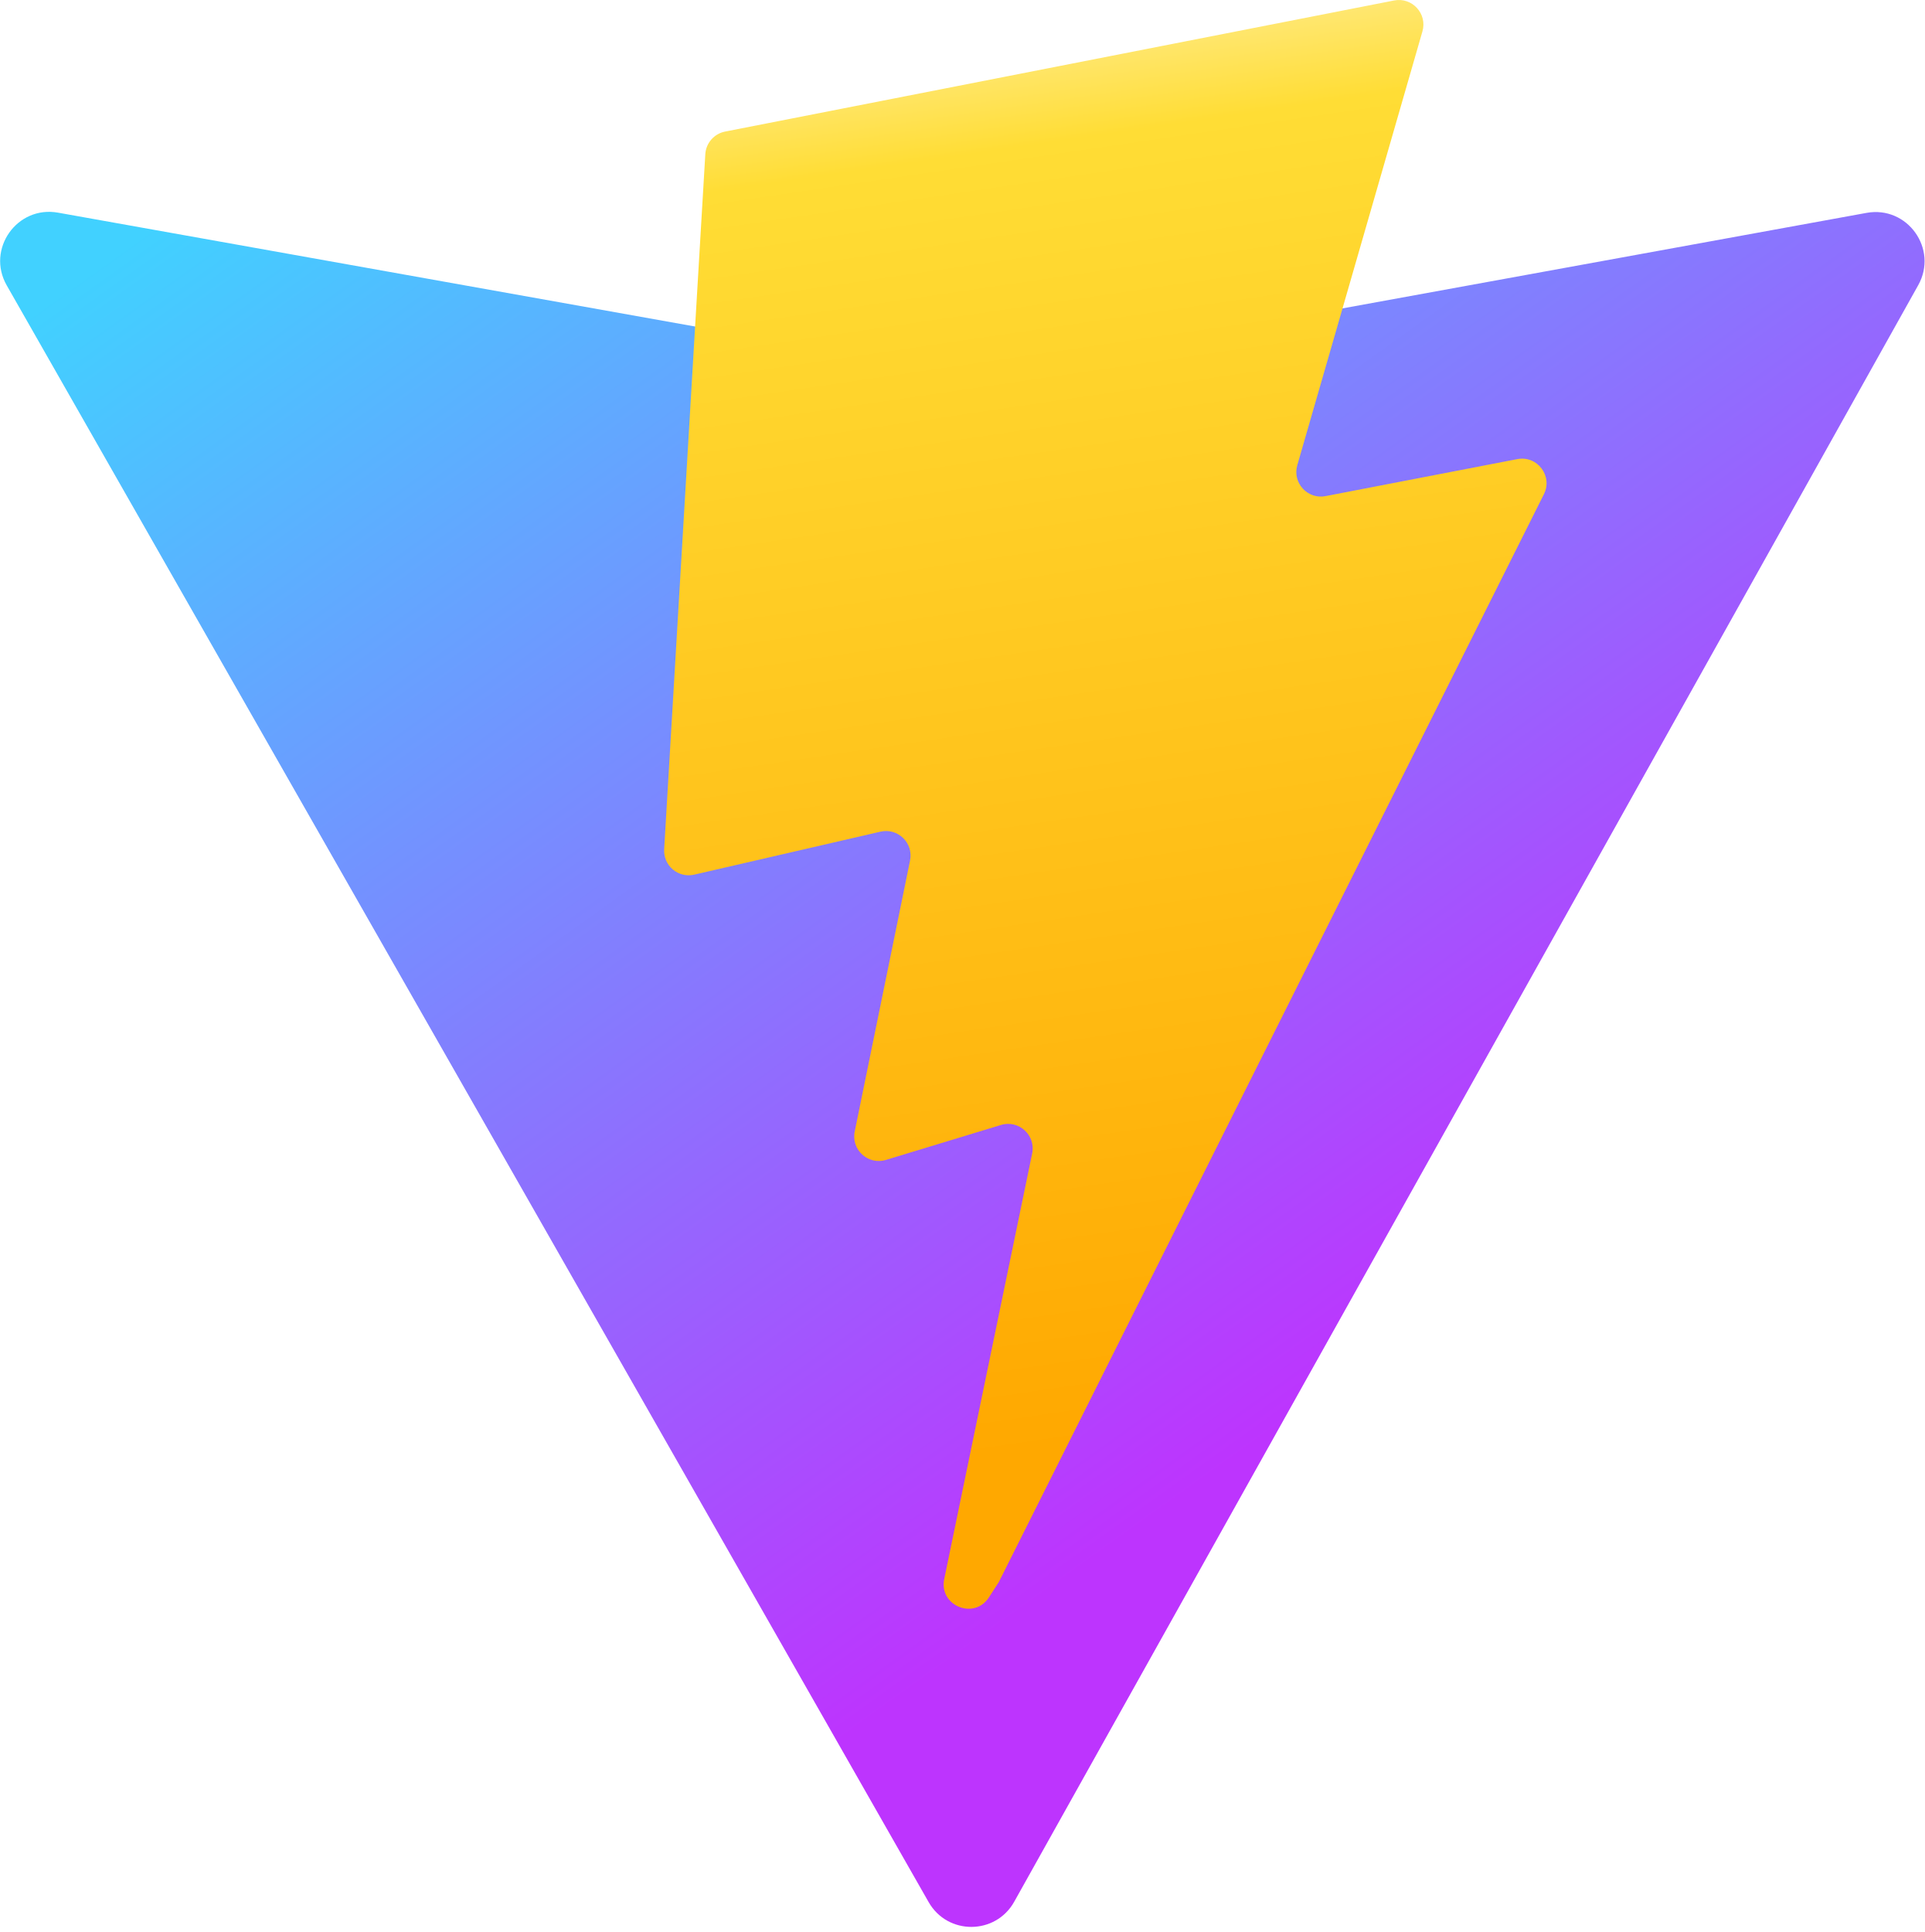
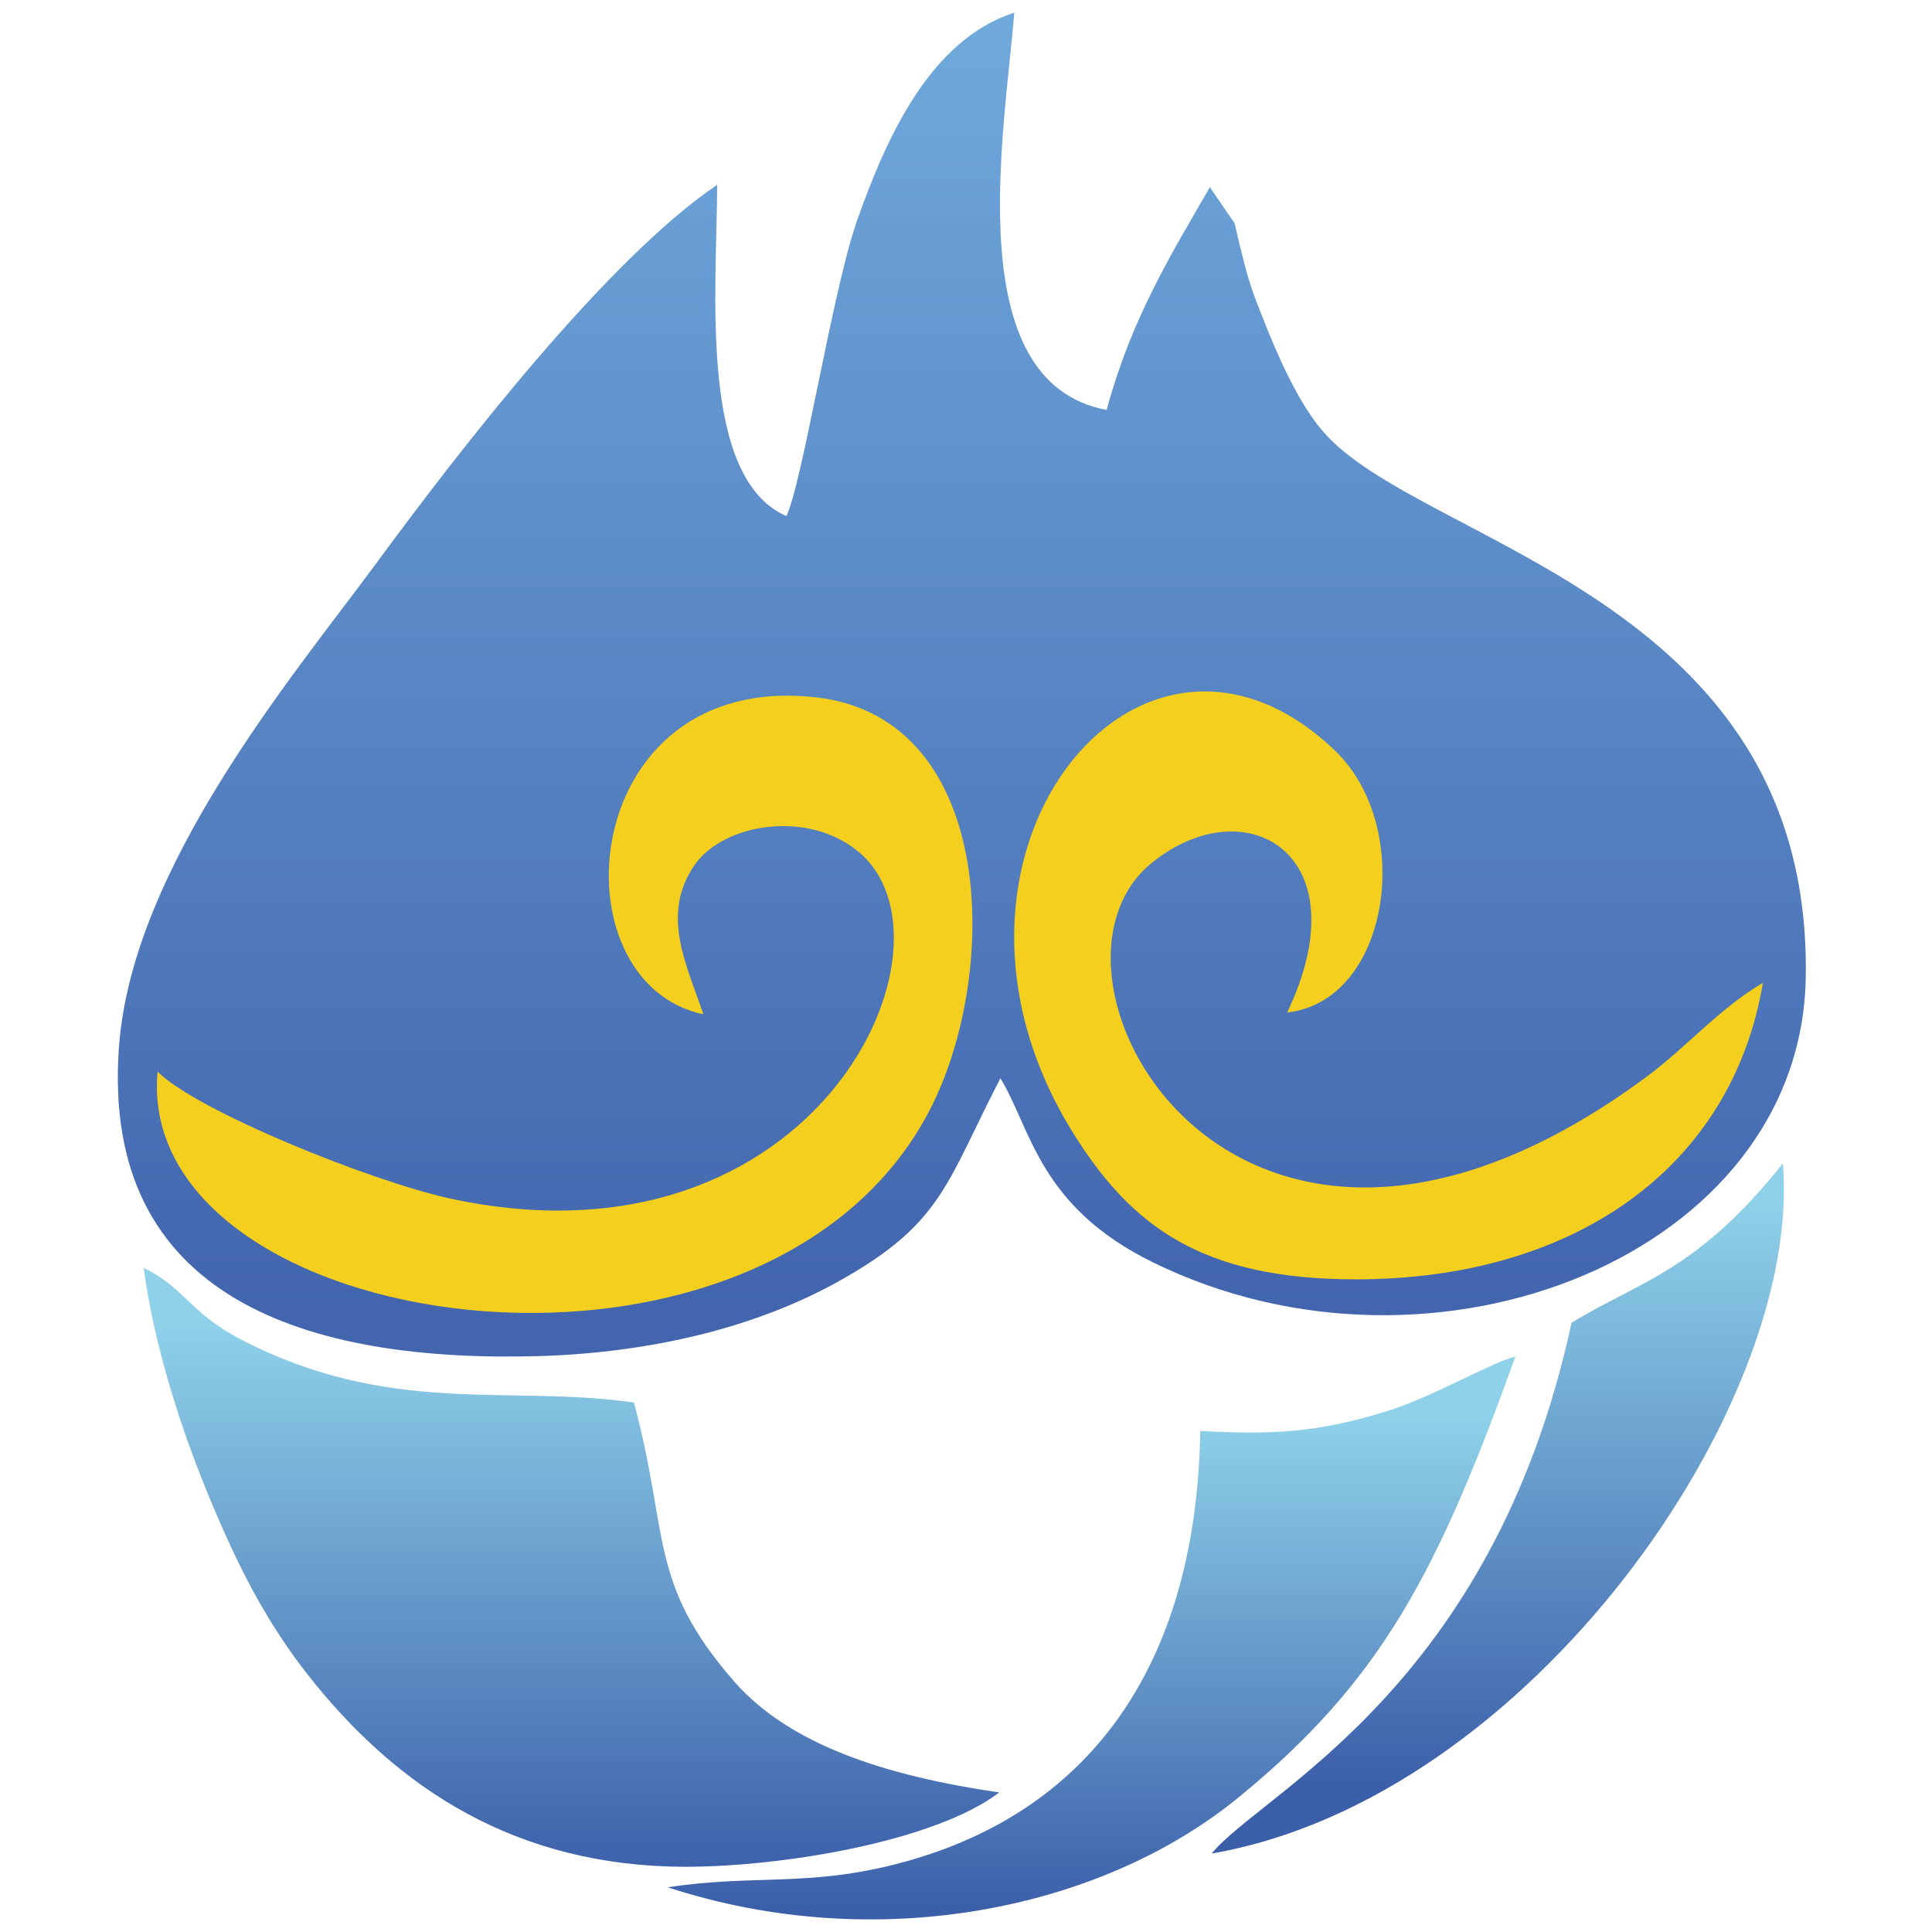
- <svg xmlns="http://www.w3.org/2000/svg" aria-hidden="true" role="img" class="iconify iconify--logos" width="31.88" height="32" preserveAspectRatio="xMidYMid meet" viewBox="0 0 256 257">
+ <svg xmlns="http://www.w3.org/2000/svg" xmlns:xlink="http://www.w3.org/1999/xlink" id="_图层_1" data-name="图层_1" version="1.1" viewBox="0 0 31.88 32">
  <defs>
-     <linearGradient id="IconifyId1813088fe1fbc01fb466" x1="-.828%" x2="57.636%" y1="7.652%" y2="78.411%">
-       <stop offset="0%" stop-color="#41D1FF" />
-       <stop offset="100%" stop-color="#BD34FE" />
+     <style>
+       .st0 {
+         fill: url(#_未命名的渐变_5);
+       }
+ 
+       .st1 {
+         fill: url(#_未命名的渐变_7);
+       }
+ 
+       .st2 {
+         fill: #f4cf1e;
+         fill-rule: evenodd;
+       }
+ 
+       .st3 {
+         fill: url(#_未命名的渐变_51);
+       }
+ 
+       .st4 {
+         fill: url(#_未命名的渐变_52);
+       }
+     </style>
+     <linearGradient id="_未命名的渐变_7" data-name="未命名的渐变 7" x1="15.94" y1=".64" x2="15.94" y2="21.61" gradientUnits="userSpaceOnUse">
+       <stop offset="0" stop-color="#6fa8db" />
+       <stop offset="1" stop-color="#4265ae" />
    </linearGradient>
-     <linearGradient id="IconifyId1813088fe1fbc01fb467" x1="43.376%" x2="50.316%" y1="2.242%" y2="89.03%">
-       <stop offset="0%" stop-color="#FFEA83" />
-       <stop offset="8.333%" stop-color="#FFDD35" />
-       <stop offset="100%" stop-color="#FFA800" />
+     <linearGradient id="_未命名的渐变_5" data-name="未命名的渐变 5" x1="9.47" y1="21.94" x2="9.47" y2="31.13" gradientUnits="userSpaceOnUse">
+       <stop offset="0" stop-color="#8ed1e9" />
+       <stop offset="1" stop-color="#3b5ea9" />
    </linearGradient>
+     <linearGradient id="_未命名的渐变_51" data-name="未命名的渐变 5" x1="18.08" y1="23.48" x2="18.08" y2="31.66" xlink:href="#_未命名的渐变_5" />
+     <linearGradient id="_未命名的渐变_52" data-name="未命名的渐变 5" x1="24.8" y1="19.94" x2="24.8" y2="29.7" xlink:href="#_未命名的渐变_5" />
  </defs>
-   <path fill="url(#IconifyId1813088fe1fbc01fb466)" d="M255.153 37.938L134.897 252.976c-2.483 4.44-8.862 4.466-11.382.048L.875 37.958c-2.746-4.814 1.371-10.646 6.827-9.67l120.385 21.517a6.537 6.537 0 0 0 2.322-.004l117.867-21.483c5.438-.991 9.574 4.796 6.877 9.62Z" />
-   <path fill="url(#IconifyId1813088fe1fbc01fb467)" d="M185.432.063L96.44 17.501a3.268 3.268 0 0 0-2.634 3.014l-5.474 92.456a3.268 3.268 0 0 0 3.997 3.378l24.777-5.718c2.318-.535 4.413 1.507 3.936 3.838l-7.361 36.047c-.495 2.426 1.782 4.5 4.151 3.78l15.304-4.649c2.372-.72 4.652 1.36 4.15 3.788l-11.698 56.621c-.732 3.542 3.979 5.473 5.943 2.437l1.313-2.028l72.516-144.72c1.215-2.423-.88-5.186-3.54-4.672l-25.505 4.922c-2.396.462-4.435-1.77-3.759-4.114l16.646-57.705c.677-2.35-1.37-4.583-3.769-4.113Z" />
+   <path class="st1" d="M13.03,8.55c-1.46-.63-1.16-3.73-1.15-5.49-1.82,1.23-4.26,4.38-5.67,6.3-1.35,1.83-4.03,5.01-4.24,7.99-.3,4.15,3.1,5.23,7,5.11,1.82-.06,3.53-.47,4.89-1.22,1.75-.97,1.8-1.62,2.71-3.38.51.83.63,2.12,2.53,3.05,4.67,2.29,10.74-.14,10.81-4.73.1-6.32-6.42-7.16-8.01-9.05-.39-.46-.72-1.19-.99-1.88-.16-.4-.23-.6-.33-1.01-.02-.06-.13-.54-.13-.54l-.41-.6c-.64,1.11-1.3,2.17-1.71,3.69-2.45-.46-1.69-4.59-1.53-6.58-1.36.44-2.09,1.98-2.61,3.46-.41,1.18-.9,4.35-1.17,4.89h0Z" />
+   <path class="st0" d="M16.56,29.69c-1.92-.28-3.49-.8-4.4-1.84-1.43-1.64-1.07-2.43-1.66-4.62-2.1-.3-4.04.24-6.52-1.05-.84-.44-.92-.85-1.6-1.18.22,1.64.86,3.39,1.53,4.8.32.67.7,1.31,1.15,1.89,1.53,1.97,3.52,3.22,6.28,3.23,1.63,0,4.14-.42,5.21-1.23h0ZM16.56,29.69" />
+   <path class="st3" d="M19.88,23.71c-.06,3.65-1.65,6.27-4.98,7.15-1.51.4-2.41.18-3.84.4,3.46,1.13,7.19.38,9.48-1.51,2.34-1.92,3.27-3.7,4.56-7.28-.37.08-1.41.69-2.15.91-1.1.34-1.86.39-3.07.32h0ZM19.88,23.71" />
+   <path class="st4" d="M26.03,21.91c-1.31,6.07-5.15,7.79-5.96,8.79,5.27-.91,9.8-7.44,9.46-11.43-1.43,1.8-2.4,1.96-3.5,2.64h0ZM26.03,21.91" />
+   <path class="st2" d="M22.46,21.19c3.59,0,6.22-1.83,6.74-4.91-.69.4-1.27,1.06-1.88,1.52-6.84,5.1-10.54-1.66-8.24-3.51,1.56-1.26,3.49-.14,2.24,2.48,1.7-.19,2.12-3.05.8-4.33-3.25-3.13-7.2,1.78-4.33,6.35.96,1.53,2.13,2.4,4.67,2.4h0Z" />
+   <path class="st2" d="M11.65,16.8c-.27-.81-.72-1.65-.14-2.48.48-.68,1.86-.91,2.7-.22,1.85,1.51-.67,7.07-6.76,5.75-1.32-.29-4.19-1.45-4.84-2.1-.4,4.36,9.91,5.92,12.74.73,1.22-2.24,1.2-6.58-1.83-6.93-3.97-.45-4.37,4.72-1.87,5.25h0Z" />
</svg>
